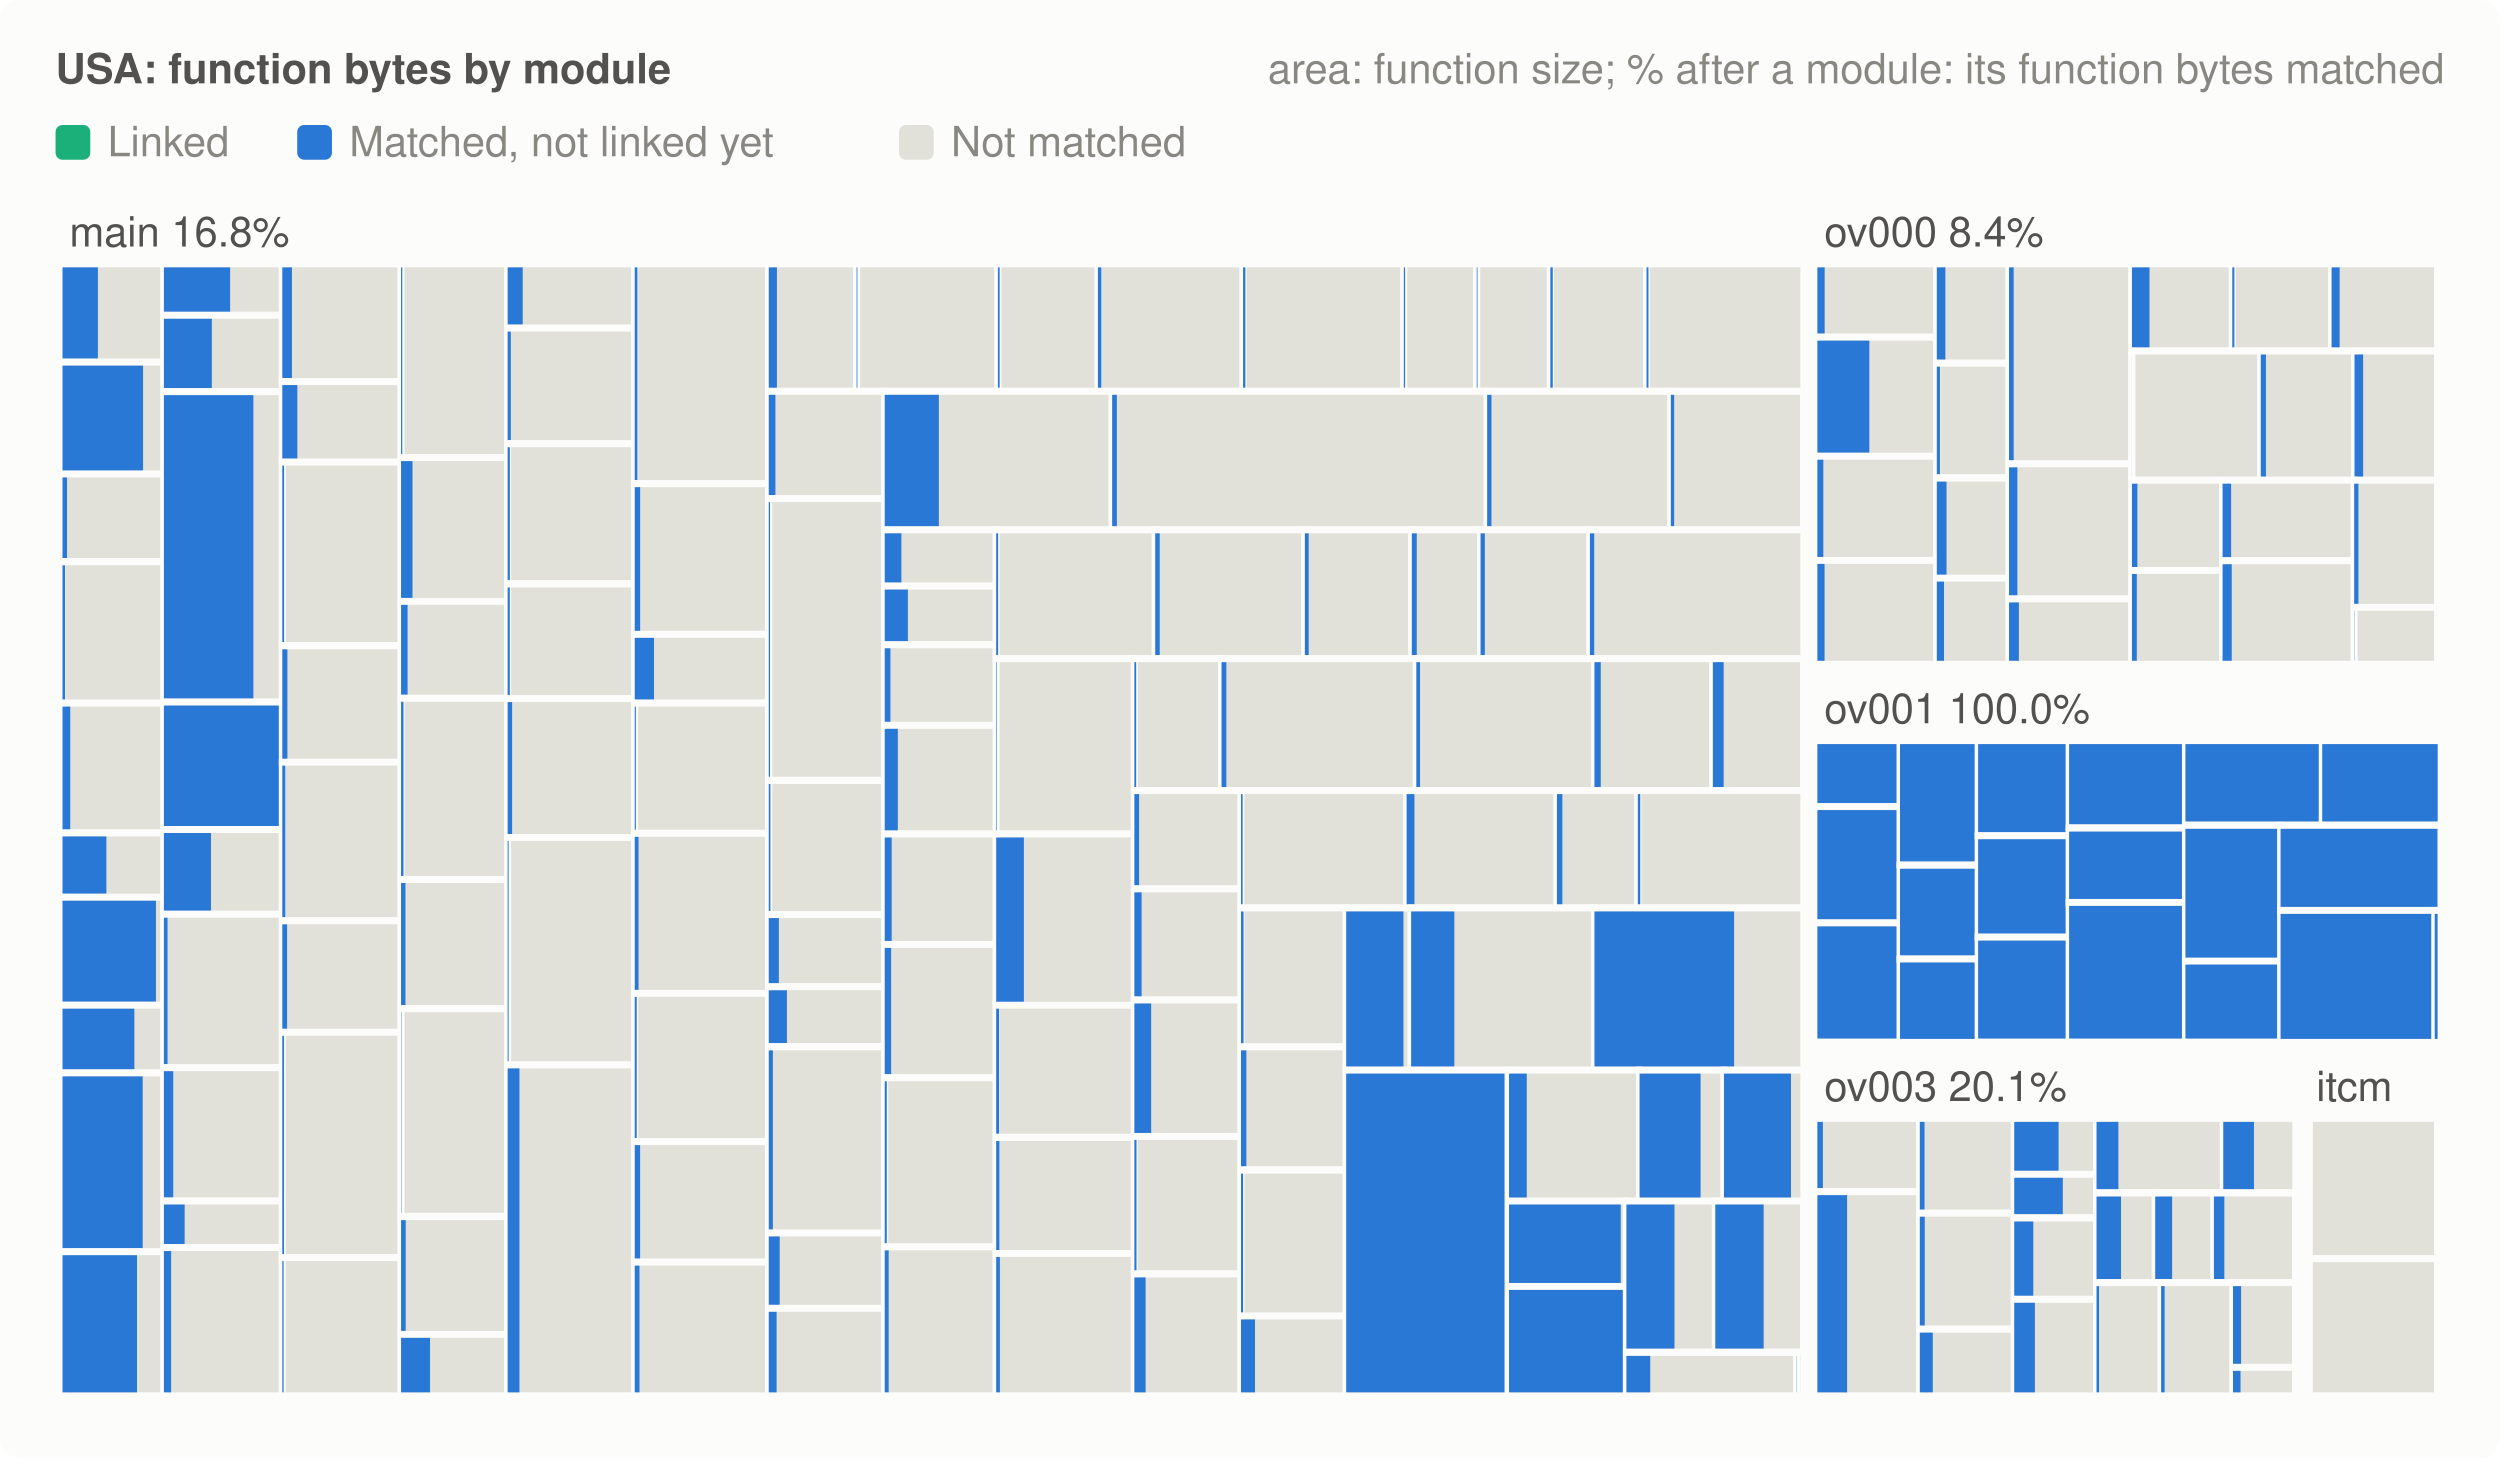
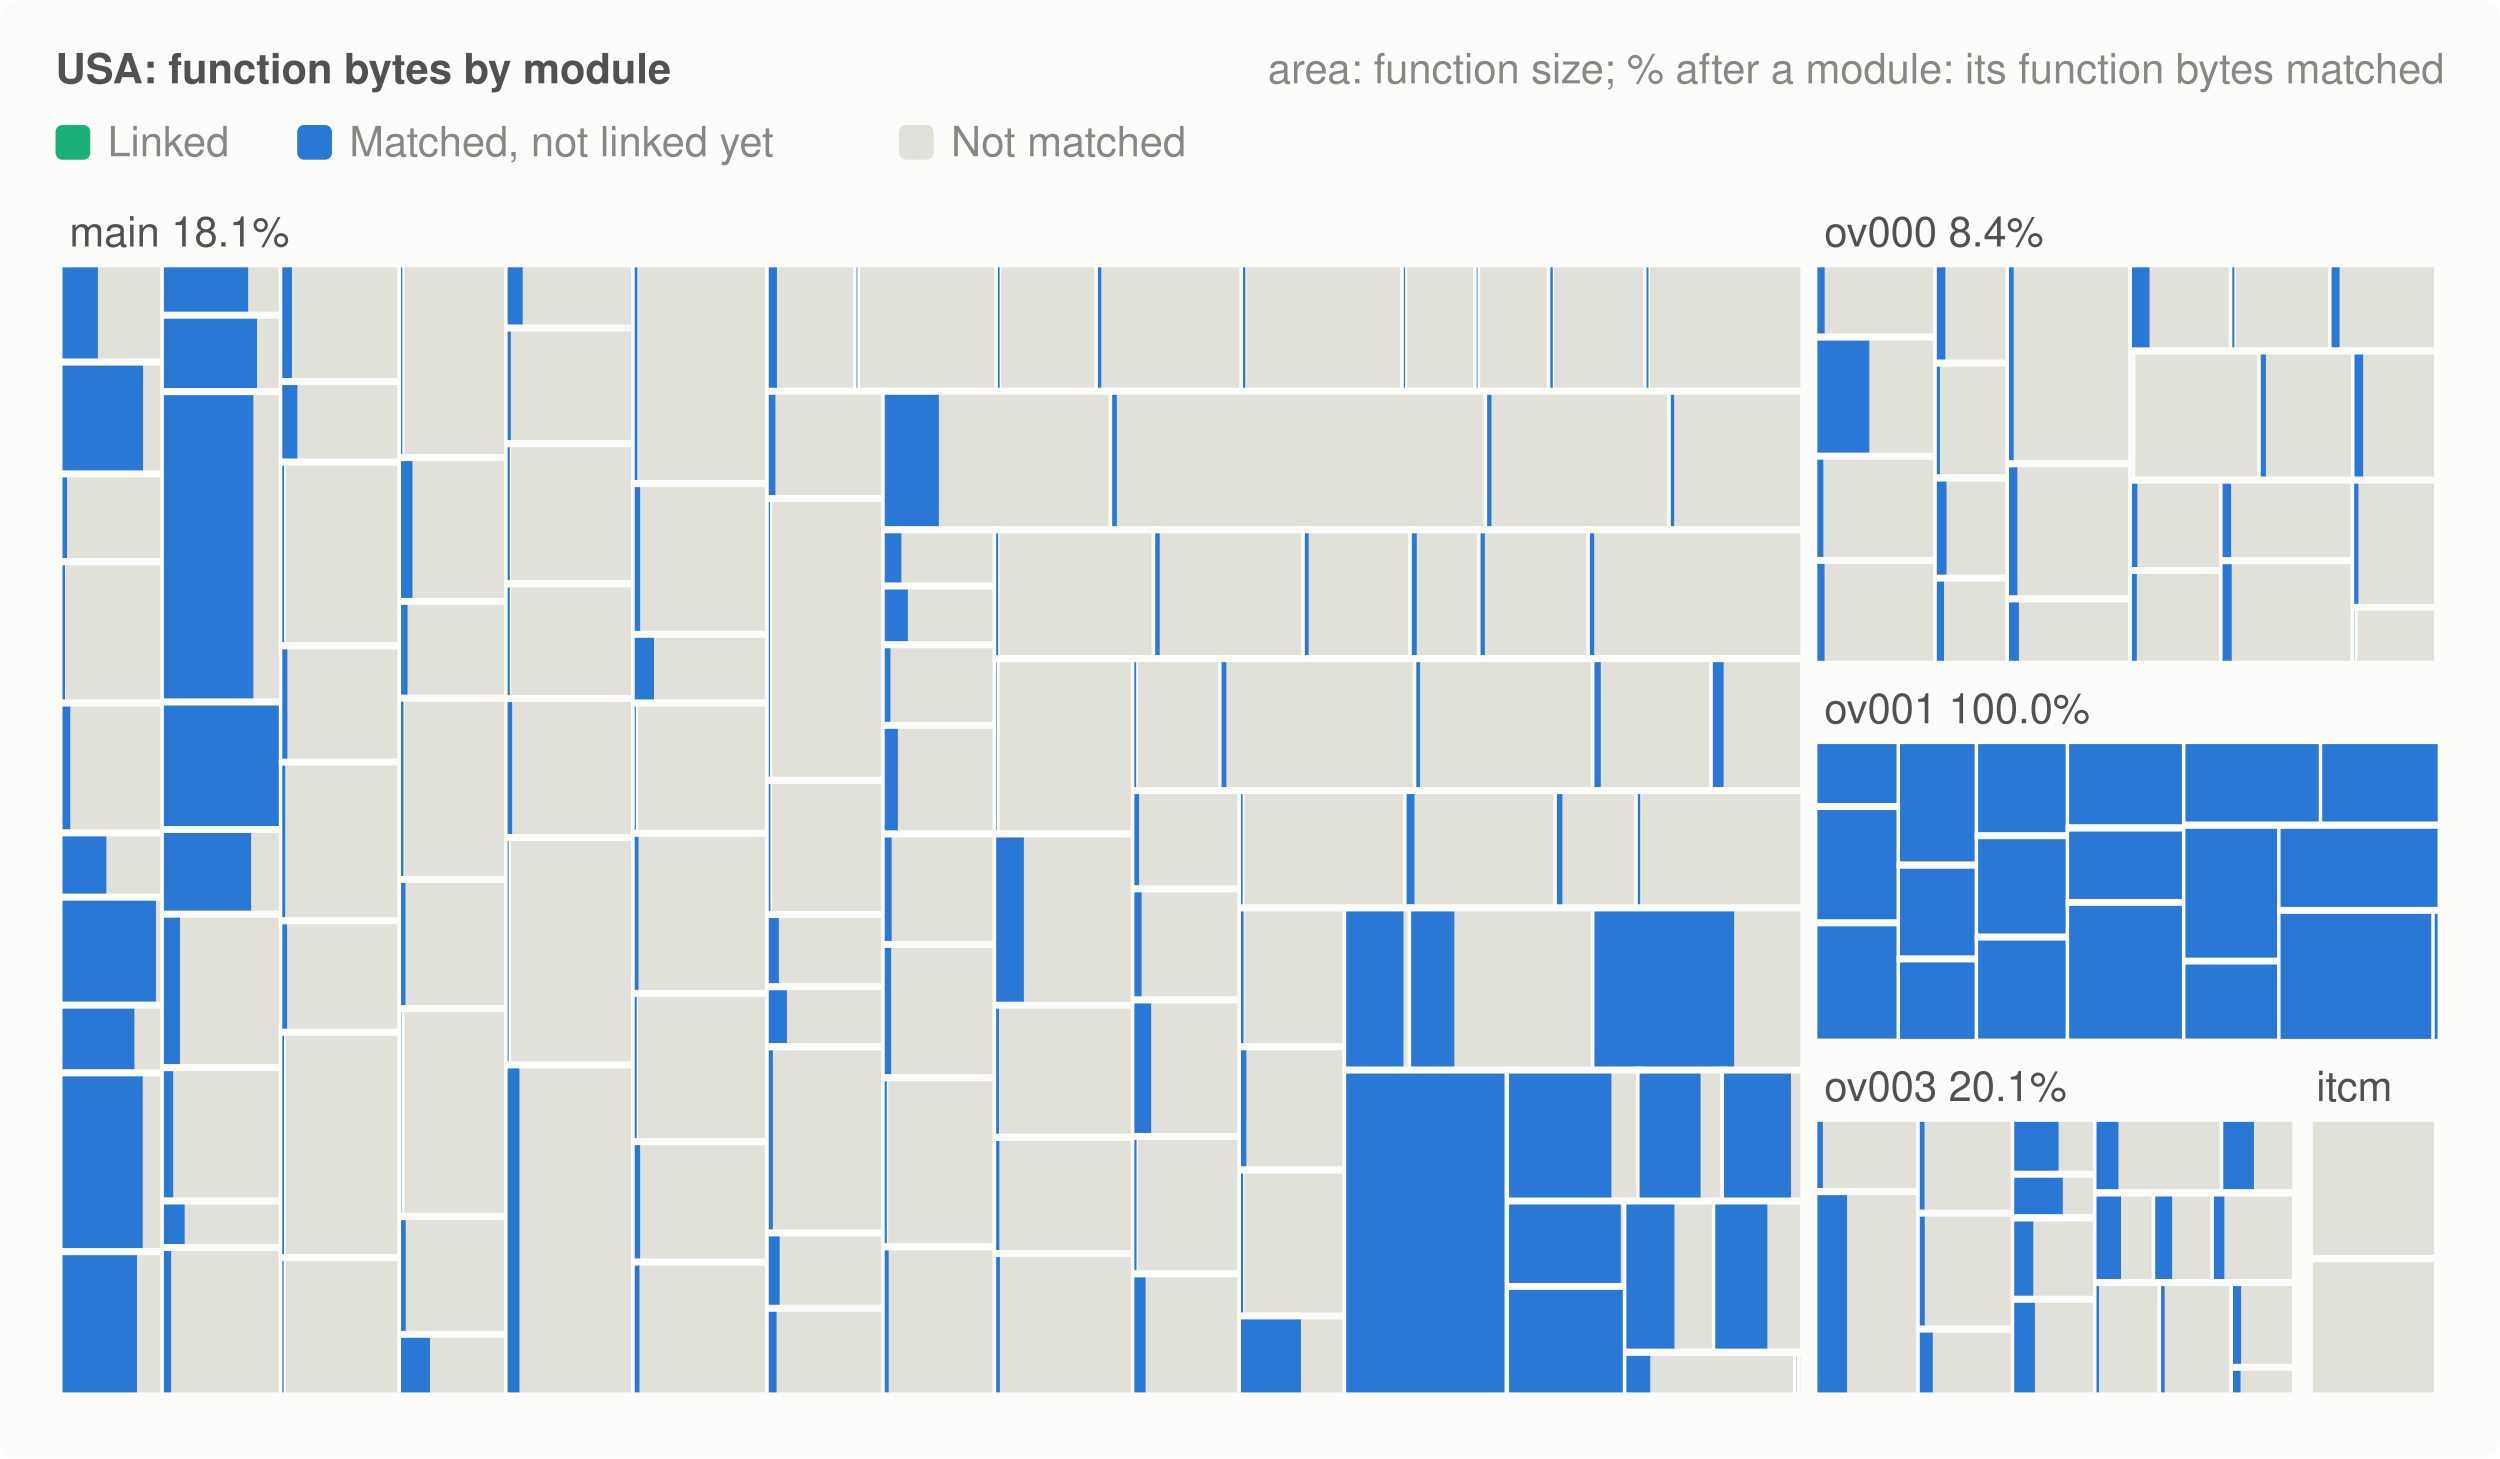
<svg xmlns="http://www.w3.org/2000/svg" viewBox="0 0 720 420" width="720" height="420" role="img" aria-label="Matched and linked code by module (USA)">
  <style>.bg{fill:#fcfcfb}.lbl{fill:#52514e}.muted{fill:#898781}.todo{fill:#e1e0d9}.gap{stroke:#fcfcfb}.matched{fill:#2a78d6}.linked{fill:#1baf7a}@media (prefers-color-scheme: dark){.bg{fill:#1a1a19}.lbl{fill:#c3c2b7}.muted{fill:#898781}.todo{fill:#2c2c2a}.gap{stroke:#1a1a19}.matched{fill:#3987e5}.linked{fill:#199e70}}text{font:12px -apple-system,BlinkMacSystemFont,'Segoe UI',Helvetica,Arial,sans-serif}.head{font-weight:600}</style>
  <rect class="bg" width="720" height="420" rx="6" />
  <text class="lbl head" x="16" y="24">USA: function bytes by module</text>
  <text class="muted" x="704" y="24" text-anchor="end">area: function size; % after a module: its function bytes matched</text>
  <rect class="linked" x="16" y="36" width="10" height="10" rx="2" />
  <text class="muted" x="31" y="45">Linked</text>
  <rect class="matched" x="85.6" y="36" width="10" height="10" rx="2" />
  <text class="muted" x="100.6" y="45">Matched, not linked yet</text>
  <rect class="todo" x="258.9" y="36" width="10" height="10" rx="2" />
  <text class="muted" x="273.9" y="45">Not matched</text>
  <rect class="todo gap" x="18.0" y="76.0" width="29.2" height="28.3" stroke-width="2" />
  <rect class="matched" x="18.0" y="77.0" width="10.20" height="26.3" />
  <rect class="todo gap" x="18.0" y="104.3" width="29.2" height="32.3" stroke-width="2" />
  <rect class="matched" x="18.0" y="105.3" width="23.21" height="30.3" />
  <rect class="todo gap" x="18.0" y="136.5" width="29.2" height="25.2" stroke-width="2" />
  <rect class="matched" x="18.0" y="137.5" width="1.30" height="23.2" />
  <rect class="todo gap" x="18.0" y="161.8" width="29.2" height="40.7" stroke-width="2" />
  <rect class="matched" x="18.0" y="162.8" width="0.75" height="38.7" />
  <rect class="todo gap" x="18.0" y="202.5" width="29.2" height="37.4" stroke-width="2" />
  <rect class="matched" x="18.0" y="203.5" width="2.23" height="35.4" />
  <rect class="todo gap" x="18.0" y="239.9" width="29.2" height="18.5" stroke-width="2" />
  <rect class="matched" x="18.0" y="240.9" width="12.64" height="16.5" />
  <rect class="todo gap" x="18.0" y="258.4" width="29.2" height="31.1" stroke-width="2" />
  <rect class="matched" x="18.0" y="259.4" width="26.91" height="29.1" />
  <rect class="todo gap" x="18.0" y="289.5" width="29.2" height="19.5" stroke-width="2" />
  <rect class="matched" x="18.0" y="290.5" width="20.70" height="17.5" />
  <rect class="todo gap" x="18.0" y="309.0" width="29.2" height="51.5" stroke-width="2" />
  <rect class="matched" x="18.0" y="310.0" width="23.10" height="49.5" />
  <rect class="todo gap" x="18.0" y="360.5" width="29.2" height="41.5" stroke-width="2" />
  <rect class="matched" x="18.0" y="361.5" width="21.45" height="39.5" />
  <rect class="todo gap" x="47.2" y="76.0" width="34.1" height="14.8" stroke-width="2" />
-   <rect class="matched" x="47.2" y="77.0" width="19.07" height="12.8" />
+   <rect class="matched" x="47.2" y="77.0" width="24.27" height="12.8" />
  <rect class="todo gap" x="47.2" y="90.8" width="34.1" height="22.0" stroke-width="2" />
-   <rect class="matched" x="47.2" y="91.8" width="13.81" height="20.0" />
+   <rect class="matched" x="47.2" y="91.8" width="26.82" height="20.0" />
  <rect class="todo gap" x="47.2" y="112.8" width="34.1" height="89.4" stroke-width="2" />
  <rect class="matched" x="47.2" y="113.8" width="25.77" height="87.4" />
  <rect class="todo gap" x="47.2" y="202.2" width="34.1" height="36.7" stroke-width="2" />
  <rect class="matched" x="47.2" y="203.2" width="33.57" height="34.7" />
  <rect class="todo gap" x="47.2" y="238.9" width="34.1" height="24.4" stroke-width="2" />
-   <rect class="matched" x="47.2" y="239.9" width="13.56" height="22.4" />
+   <rect class="matched" x="47.2" y="239.9" width="25.12" height="22.4" />
  <rect class="todo gap" x="47.2" y="263.3" width="34.1" height="44.2" stroke-width="2" />
-   <rect class="matched" x="47.2" y="264.3" width="1.06" height="42.2" />
+   <rect class="matched" x="47.2" y="264.3" width="4.64" height="42.2" />
  <rect class="todo gap" x="47.2" y="307.5" width="34.1" height="38.4" stroke-width="2" />
  <rect class="matched" x="47.2" y="308.5" width="2.69" height="36.4" />
  <rect class="todo gap" x="47.2" y="345.9" width="34.1" height="13.4" stroke-width="2" />
  <rect class="matched" x="47.2" y="346.9" width="5.98" height="11.4" />
  <rect class="todo gap" x="47.2" y="359.3" width="34.1" height="42.7" stroke-width="2" />
  <rect class="matched" x="47.2" y="360.3" width="2.08" height="40.7" />
  <rect class="todo gap" x="81.3" y="76.0" width="34.2" height="33.9" stroke-width="2" />
  <rect class="matched" x="81.3" y="77.0" width="2.78" height="31.9" />
  <rect class="todo gap" x="81.3" y="109.9" width="34.2" height="23.2" stroke-width="2" />
  <rect class="matched" x="81.3" y="110.9" width="4.34" height="21.2" />
  <rect class="todo gap" x="81.3" y="133.1" width="34.2" height="52.8" stroke-width="2" />
  <rect class="matched" x="81.3" y="134.1" width="0.52" height="50.8" />
  <rect class="todo gap" x="81.3" y="186.0" width="34.2" height="33.6" stroke-width="2" />
  <rect class="matched" x="81.3" y="187.0" width="1.47" height="31.6" />
  <rect class="todo gap" x="81.3" y="219.5" width="34.2" height="45.7" stroke-width="2" />
  <rect class="matched" x="81.3" y="220.5" width="0.88" height="43.7" />
  <rect class="todo gap" x="81.3" y="265.2" width="34.2" height="32.1" stroke-width="2" />
  <rect class="matched" x="81.3" y="266.2" width="1.38" height="30.1" />
  <rect class="todo gap" x="81.3" y="297.3" width="34.2" height="64.9" stroke-width="2" />
  <rect class="matched" x="81.3" y="298.3" width="0.50" height="62.9" />
  <rect class="todo gap" x="81.3" y="362.2" width="34.2" height="39.8" stroke-width="2" />
  <rect class="matched" x="81.3" y="363.2" width="0.38" height="37.8" />
  <rect class="todo gap" x="115.5" y="76.0" width="30.7" height="55.8" stroke-width="2" />
  <rect class="matched" x="115.5" y="77.0" width="0.36" height="53.8" />
  <rect class="todo gap" x="115.5" y="131.8" width="30.7" height="41.5" stroke-width="2" />
  <rect class="matched" x="115.5" y="132.8" width="3.30" height="39.5" />
  <rect class="todo gap" x="115.5" y="173.2" width="30.7" height="27.9" stroke-width="2" />
  <rect class="matched" x="115.5" y="174.2" width="1.88" height="25.9" />
  <rect class="todo gap" x="115.5" y="201.1" width="30.7" height="52.2" stroke-width="2" />
  <rect class="matched" x="115.5" y="202.1" width="0.70" height="50.2" />
  <rect class="todo gap" x="115.5" y="253.3" width="30.7" height="37.2" stroke-width="2" />
  <rect class="matched" x="115.5" y="254.3" width="1.27" height="35.2" />
  <rect class="todo gap" x="115.5" y="290.5" width="30.7" height="59.8" stroke-width="2" />
  <rect class="matched" x="115.5" y="291.5" width="0.11" height="57.8" />
  <rect class="todo gap" x="115.5" y="350.4" width="30.7" height="34.0" stroke-width="2" />
  <rect class="matched" x="115.5" y="351.4" width="1.35" height="32.0" />
  <rect class="todo gap" x="115.5" y="384.3" width="30.7" height="17.7" stroke-width="2" />
  <rect class="matched" x="115.5" y="385.3" width="8.35" height="15.7" />
  <rect class="todo gap" x="146.2" y="76.0" width="36.6" height="18.5" stroke-width="2" />
  <rect class="matched" x="146.2" y="77.0" width="4.34" height="16.5" />
  <rect class="todo gap" x="146.2" y="94.5" width="36.6" height="33.3" stroke-width="2" />
  <rect class="matched" x="146.2" y="95.5" width="0.93" height="31.3" />
  <rect class="todo gap" x="146.2" y="127.8" width="36.6" height="40.3" stroke-width="2" />
  <rect class="matched" x="146.2" y="128.8" width="0.64" height="38.3" />
  <rect class="todo gap" x="146.2" y="168.2" width="36.6" height="33.0" stroke-width="2" />
  <rect class="matched" x="146.2" y="169.2" width="0.63" height="31.0" />
  <rect class="todo gap" x="146.2" y="201.2" width="36.6" height="40.0" stroke-width="2" />
  <rect class="matched" x="146.2" y="202.2" width="1.29" height="38.0" />
  <rect class="todo gap" x="146.2" y="241.2" width="36.6" height="65.5" stroke-width="2" />
  <rect class="matched" x="146.2" y="242.2" width="0.29" height="63.5" />
  <rect class="todo gap" x="146.2" y="306.7" width="36.6" height="95.3" stroke-width="2" />
  <rect class="matched" x="146.2" y="307.7" width="3.40" height="93.3" />
  <rect class="todo gap" x="182.8" y="76.0" width="38.5" height="63.3" stroke-width="2" />
  <rect class="matched" x="182.8" y="77.0" width="0.78" height="61.3" />
  <rect class="todo gap" x="182.8" y="139.3" width="38.5" height="43.4" stroke-width="2" />
  <rect class="matched" x="182.8" y="140.3" width="1.56" height="41.4" />
  <rect class="todo gap" x="182.8" y="182.7" width="38.5" height="19.8" stroke-width="2" />
  <rect class="matched" x="182.8" y="183.7" width="5.55" height="17.8" />
  <rect class="todo gap" x="182.8" y="202.5" width="38.5" height="37.5" stroke-width="2" />
  <rect class="matched" x="182.8" y="203.5" width="0.33" height="35.5" />
  <rect class="todo gap" x="182.8" y="240.0" width="38.5" height="46.1" stroke-width="2" />
  <rect class="matched" x="182.8" y="241.0" width="1.10" height="44.1" />
  <rect class="todo gap" x="182.8" y="286.1" width="38.5" height="42.7" stroke-width="2" />
  <rect class="matched" x="182.8" y="287.1" width="0.58" height="40.7" />
  <rect class="todo gap" x="182.8" y="328.8" width="38.5" height="34.7" stroke-width="2" />
  <rect class="matched" x="182.8" y="329.8" width="1.55" height="32.7" />
  <rect class="todo gap" x="182.8" y="363.5" width="38.5" height="38.5" stroke-width="2" />
  <rect class="matched" x="182.8" y="364.5" width="1.37" height="36.5" />
  <rect class="todo gap" x="221.4" y="76.0" width="25.3" height="36.7" stroke-width="2" />
  <rect class="matched" x="221.4" y="77.0" width="2.35" height="34.7" />
  <rect class="todo gap" x="246.7" y="76.0" width="40.7" height="36.7" stroke-width="2" />
  <rect class="matched" x="246.7" y="77.0" width="0.23" height="34.7" />
  <rect class="todo gap" x="287.4" y="76.0" width="28.9" height="36.7" stroke-width="2" />
  <rect class="matched" x="287.4" y="77.0" width="0.50" height="34.7" />
  <rect class="todo gap" x="316.2" y="76.0" width="41.8" height="36.7" stroke-width="2" />
  <rect class="matched" x="316.2" y="77.0" width="0.98" height="34.7" />
  <rect class="todo gap" x="358.0" y="76.0" width="46.3" height="36.7" stroke-width="2" />
  <rect class="matched" x="358.0" y="77.0" width="0.67" height="34.7" />
  <rect class="todo gap" x="404.3" y="76.0" width="21.0" height="36.7" stroke-width="2" />
  <rect class="matched" x="404.3" y="77.0" width="0.36" height="34.7" />
  <rect class="todo gap" x="425.3" y="76.0" width="21.2" height="36.7" stroke-width="2" />
  <rect class="matched" x="425.3" y="77.0" width="0.22" height="34.7" />
  <rect class="todo gap" x="446.5" y="76.0" width="27.7" height="36.7" stroke-width="2" />
  <rect class="matched" x="446.5" y="77.0" width="0.70" height="34.7" />
  <rect class="todo gap" x="474.2" y="76.0" width="45.3" height="36.7" stroke-width="2" />
  <rect class="matched" x="474.2" y="77.0" width="0.56" height="34.7" />
  <rect class="todo gap" x="221.4" y="112.7" width="33.4" height="30.9" stroke-width="2" />
  <rect class="matched" x="221.4" y="113.7" width="1.92" height="28.9" />
  <rect class="todo gap" x="221.4" y="143.6" width="33.4" height="81.1" stroke-width="2" />
  <rect class="matched" x="221.4" y="144.6" width="0.37" height="79.1" />
  <rect class="todo gap" x="221.4" y="224.8" width="33.4" height="38.6" stroke-width="2" />
  <rect class="matched" x="221.4" y="225.8" width="0.48" height="36.6" />
  <rect class="todo gap" x="221.4" y="263.4" width="33.4" height="20.8" stroke-width="2" />
  <rect class="matched" x="221.4" y="264.4" width="2.91" height="18.8" />
  <rect class="todo gap" x="221.4" y="284.2" width="33.4" height="17.2" stroke-width="2" />
  <rect class="matched" x="221.4" y="285.2" width="5.23" height="15.2" />
  <rect class="todo gap" x="221.4" y="301.5" width="33.4" height="53.7" stroke-width="2" />
  <rect class="matched" x="221.4" y="302.5" width="1.19" height="51.7" />
  <rect class="todo gap" x="221.4" y="355.1" width="33.4" height="21.7" stroke-width="2" />
  <rect class="matched" x="221.4" y="356.1" width="3.15" height="19.7" />
  <rect class="todo gap" x="221.4" y="376.8" width="33.4" height="25.2" stroke-width="2" />
  <rect class="matched" x="221.4" y="377.8" width="2.26" height="23.2" />
  <rect class="todo gap" x="254.8" y="112.7" width="65.5" height="39.9" stroke-width="2" />
  <rect class="matched" x="254.8" y="113.7" width="15.59" height="37.9" />
  <rect class="todo gap" x="320.3" y="112.7" width="108.0" height="39.9" stroke-width="2" />
  <rect class="matched" x="320.3" y="113.7" width="1.35" height="37.9" />
  <rect class="todo gap" x="428.3" y="112.7" width="52.9" height="39.9" stroke-width="2" />
  <rect class="matched" x="428.3" y="113.7" width="1.24" height="37.9" />
  <rect class="todo gap" x="481.2" y="112.7" width="38.2" height="39.9" stroke-width="2" />
  <rect class="matched" x="481.2" y="113.7" width="0.97" height="37.9" />
  <rect class="todo gap" x="254.8" y="152.6" width="32.1" height="16.2" stroke-width="2" />
  <rect class="matched" x="254.8" y="153.6" width="4.80" height="14.2" />
  <rect class="todo gap" x="254.8" y="168.8" width="32.1" height="16.9" stroke-width="2" />
  <rect class="matched" x="254.8" y="169.8" width="6.67" height="14.9" />
  <rect class="todo gap" x="254.8" y="185.7" width="32.1" height="23.2" stroke-width="2" />
  <rect class="matched" x="254.8" y="186.7" width="1.64" height="21.2" />
  <rect class="todo gap" x="254.8" y="208.9" width="32.1" height="31.3" stroke-width="2" />
  <rect class="matched" x="254.8" y="209.9" width="3.78" height="29.3" />
  <rect class="todo gap" x="254.8" y="240.2" width="32.1" height="31.8" stroke-width="2" />
  <rect class="matched" x="254.8" y="241.2" width="2.00" height="29.8" />
  <rect class="todo gap" x="254.8" y="272.0" width="32.1" height="38.4" stroke-width="2" />
  <rect class="matched" x="254.8" y="273.0" width="1.85" height="36.4" />
  <rect class="todo gap" x="254.8" y="310.4" width="32.1" height="48.7" stroke-width="2" />
  <rect class="matched" x="254.8" y="311.4" width="0.60" height="46.7" />
  <rect class="todo gap" x="254.8" y="359.1" width="32.1" height="42.9" stroke-width="2" />
  <rect class="matched" x="254.8" y="360.1" width="1.14" height="40.9" />
  <rect class="todo gap" x="286.9" y="152.6" width="45.8" height="37.1" stroke-width="2" />
  <rect class="matched" x="286.9" y="153.6" width="0.56" height="35.1" />
  <rect class="todo gap" x="332.7" y="152.6" width="43.1" height="37.1" stroke-width="2" />
  <rect class="matched" x="332.7" y="153.6" width="1.30" height="35.1" />
  <rect class="todo gap" x="375.8" y="152.6" width="30.8" height="37.1" stroke-width="2" />
  <rect class="matched" x="375.8" y="153.6" width="1.11" height="35.1" />
  <rect class="todo gap" x="406.6" y="152.6" width="19.8" height="37.1" stroke-width="2" />
  <rect class="matched" x="406.6" y="153.6" width="1.43" height="35.1" />
  <rect class="todo gap" x="426.4" y="152.6" width="31.5" height="37.1" stroke-width="2" />
  <rect class="matched" x="426.4" y="153.6" width="1.23" height="35.1" />
  <rect class="todo gap" x="457.9" y="152.6" width="61.6" height="37.1" stroke-width="2" />
  <rect class="matched" x="457.9" y="153.6" width="1.23" height="35.1" />
  <rect class="todo gap" x="286.9" y="189.7" width="39.8" height="50.5" stroke-width="2" />
  <rect class="matched" x="286.9" y="190.7" width="0.17" height="48.5" />
  <rect class="todo gap" x="286.9" y="240.2" width="39.8" height="49.4" stroke-width="2" />
  <rect class="matched" x="286.9" y="241.2" width="7.98" height="47.4" />
  <rect class="todo gap" x="286.9" y="289.5" width="39.8" height="38.0" stroke-width="2" />
  <rect class="matched" x="286.9" y="290.5" width="0.84" height="36.0" />
  <rect class="todo gap" x="286.9" y="327.6" width="39.8" height="33.5" stroke-width="2" />
  <rect class="matched" x="286.9" y="328.6" width="0.94" height="31.5" />
  <rect class="todo gap" x="286.9" y="361.0" width="39.8" height="41.0" stroke-width="2" />
  <rect class="matched" x="286.9" y="362.0" width="1.07" height="39.0" />
  <rect class="todo gap" x="326.7" y="189.7" width="25.1" height="38.0" stroke-width="2" />
  <rect class="matched" x="326.7" y="190.7" width="0.52" height="36.0" />
  <rect class="todo gap" x="351.8" y="189.7" width="56.1" height="38.0" stroke-width="2" />
  <rect class="matched" x="351.8" y="190.7" width="1.39" height="36.0" />
  <rect class="todo gap" x="407.9" y="189.7" width="51.3" height="38.0" stroke-width="2" />
  <rect class="matched" x="407.9" y="190.7" width="1.07" height="36.0" />
  <rect class="todo gap" x="459.2" y="189.7" width="34.1" height="38.0" stroke-width="2" />
  <rect class="matched" x="459.2" y="190.7" width="1.82" height="36.0" />
  <rect class="todo gap" x="493.3" y="189.7" width="26.1" height="38.0" stroke-width="2" />
  <rect class="matched" x="493.3" y="190.7" width="3.11" height="36.0" />
  <rect class="todo gap" x="326.7" y="227.7" width="30.7" height="28.3" stroke-width="2" />
  <rect class="matched" x="326.7" y="228.7" width="1.36" height="26.3" />
  <rect class="todo gap" x="326.7" y="256.0" width="30.7" height="32.0" stroke-width="2" />
  <rect class="matched" x="326.7" y="257.0" width="2.08" height="30.0" />
  <rect class="todo gap" x="326.7" y="288.0" width="30.7" height="39.3" stroke-width="2" />
  <rect class="matched" x="326.7" y="289.0" width="4.83" height="37.3" />
  <rect class="todo gap" x="326.7" y="327.3" width="30.7" height="39.6" stroke-width="2" />
  <rect class="matched" x="326.7" y="328.3" width="0.62" height="37.6" />
  <rect class="todo gap" x="326.7" y="366.9" width="30.7" height="35.1" stroke-width="2" />
  <rect class="matched" x="326.7" y="367.9" width="3.23" height="33.1" />
  <rect class="todo gap" x="357.4" y="227.7" width="47.7" height="33.8" stroke-width="2" />
  <rect class="matched" x="357.4" y="228.7" width="0.48" height="31.8" />
  <rect class="todo gap" x="405.1" y="227.7" width="43.3" height="33.8" stroke-width="2" />
  <rect class="matched" x="405.1" y="228.7" width="2.26" height="31.8" />
  <rect class="todo gap" x="448.4" y="227.7" width="23.3" height="33.8" stroke-width="2" />
  <rect class="matched" x="448.4" y="228.7" width="1.56" height="31.8" />
  <rect class="todo gap" x="471.7" y="227.7" width="47.8" height="33.8" stroke-width="2" />
  <rect class="matched" x="471.7" y="228.7" width="0.70" height="31.8" />
  <rect class="todo gap" x="357.4" y="261.5" width="30.3" height="40.0" stroke-width="2" />
  <rect class="matched" x="357.4" y="262.5" width="0.74" height="38.0" />
  <rect class="todo gap" x="357.4" y="301.5" width="30.3" height="35.4" stroke-width="2" />
  <rect class="matched" x="357.4" y="302.5" width="1.55" height="33.4" />
  <rect class="todo gap" x="357.4" y="337.0" width="30.3" height="42.1" stroke-width="2" />
  <rect class="matched" x="357.4" y="338.0" width="0.61" height="40.1" />
  <rect class="todo gap" x="357.4" y="379.0" width="30.3" height="23.0" stroke-width="2" />
-   <rect class="matched" x="357.4" y="380.0" width="4.04" height="21.0" />
+   <rect class="matched" x="357.4" y="380.0" width="17.27" height="21.0" />
  <rect class="todo gap" x="387.7" y="261.5" width="18.7" height="46.7" stroke-width="2" />
  <rect class="matched" x="387.7" y="262.5" width="16.49" height="44.7" />
  <rect class="todo gap" x="406.4" y="261.5" width="52.8" height="46.7" stroke-width="2" />
  <rect class="matched" x="406.4" y="262.5" width="12.45" height="44.7" />
  <rect class="todo gap" x="459.2" y="261.5" width="60.3" height="46.7" stroke-width="2" />
  <rect class="matched" x="459.2" y="262.5" width="40.22" height="44.7" />
  <rect class="todo gap" x="387.7" y="308.2" width="46.9" height="93.8" stroke-width="2" />
  <rect class="matched" x="387.7" y="309.2" width="45.58" height="91.8" />
  <rect class="todo gap" x="434.6" y="308.2" width="37.6" height="37.8" stroke-width="2" />
-   <rect class="matched" x="434.6" y="309.2" width="5.11" height="35.8" />
+   <rect class="matched" x="434.6" y="309.2" width="29.48" height="35.8" />
  <rect class="todo gap" x="472.2" y="308.2" width="24.3" height="37.8" stroke-width="2" />
  <rect class="matched" x="472.2" y="309.2" width="17.57" height="35.8" />
  <rect class="todo gap" x="496.5" y="308.2" width="23.0" height="37.8" stroke-width="2" />
  <rect class="matched" x="496.5" y="309.2" width="19.30" height="35.8" />
  <rect class="todo gap" x="434.6" y="345.9" width="33.8" height="24.6" stroke-width="2" />
  <rect class="matched" x="434.6" y="346.9" width="32.17" height="22.6" />
  <rect class="todo gap" x="434.6" y="370.5" width="33.8" height="31.5" stroke-width="2" />
  <rect class="matched" x="434.6" y="371.5" width="32.79" height="29.5" />
  <rect class="todo gap" x="468.4" y="345.9" width="25.7" height="43.5" stroke-width="2" />
  <rect class="matched" x="468.4" y="346.9" width="13.85" height="41.5" />
  <rect class="todo gap" x="494.0" y="345.9" width="25.4" height="43.5" stroke-width="2" />
-   <rect class="matched" x="494.0" y="346.9" width="13.93" height="41.5" />
+   <rect class="matched" x="494.0" y="346.9" width="15.01" height="41.5" />
  <rect class="todo gap" x="468.4" y="389.5" width="49.0" height="12.5" stroke-width="2" />
  <rect class="matched" x="468.4" y="390.5" width="6.87" height="10.5" />
  <rect class="todo gap" x="517.4" y="389.5" width="2.1" height="12.5" stroke-width="2" />
  <rect class="matched" x="517.4" y="390.5" width="0.08" height="10.5" />
-   <text class="lbl" x="20.0" y="71.0">main 16.8%</text>
+   <text class="lbl" x="20.0" y="71.0">main 18.1%</text>
  <rect class="todo gap" x="523.4" y="76.0" width="34.4" height="21.1" stroke-width="2" />
  <rect class="matched" x="523.4" y="77.0" width="2.10" height="19.1" />
  <rect class="todo gap" x="523.4" y="97.1" width="34.4" height="34.3" stroke-width="2" />
  <rect class="matched" x="523.4" y="98.1" width="14.97" height="32.3" />
  <rect class="todo gap" x="523.4" y="131.4" width="34.4" height="30.1" stroke-width="2" />
  <rect class="matched" x="523.4" y="132.4" width="1.72" height="28.1" />
  <rect class="todo gap" x="523.4" y="161.4" width="34.4" height="29.9" stroke-width="2" />
  <rect class="matched" x="523.4" y="162.4" width="2.07" height="27.9" />
  <rect class="todo gap" x="557.8" y="76.0" width="20.8" height="28.6" stroke-width="2" />
  <rect class="matched" x="557.8" y="77.0" width="2.47" height="26.6" />
  <rect class="todo gap" x="557.8" y="104.6" width="20.8" height="33.0" stroke-width="2" />
  <rect class="matched" x="557.8" y="105.6" width="0.91" height="31.0" />
  <rect class="todo gap" x="557.8" y="137.7" width="20.8" height="28.9" stroke-width="2" />
  <rect class="matched" x="557.8" y="138.7" width="2.80" height="26.9" />
  <rect class="todo gap" x="557.8" y="166.5" width="20.8" height="24.8" stroke-width="2" />
  <rect class="matched" x="557.8" y="167.5" width="2.08" height="22.8" />
  <rect class="todo gap" x="578.6" y="76.0" width="35.3" height="57.6" stroke-width="2" />
  <rect class="matched" x="578.6" y="77.0" width="1.34" height="55.6" />
  <rect class="todo gap" x="578.6" y="133.6" width="35.3" height="38.9" stroke-width="2" />
  <rect class="matched" x="578.6" y="134.6" width="2.41" height="36.9" />
  <rect class="todo gap" x="578.6" y="172.5" width="35.3" height="18.8" stroke-width="2" />
  <rect class="matched" x="578.6" y="173.5" width="2.84" height="16.8" />
  <rect class="todo gap" x="614.0" y="76.0" width="28.9" height="25.1" stroke-width="2" />
  <rect class="matched" x="614.0" y="77.0" width="5.06" height="23.1" />
  <rect class="todo gap" x="642.9" y="76.0" width="28.7" height="25.1" stroke-width="2" />
  <rect class="matched" x="642.9" y="77.0" width="0.60" height="23.1" />
  <rect class="todo gap" x="671.5" y="76.0" width="30.5" height="25.1" stroke-width="2" />
  <rect class="matched" x="671.5" y="77.0" width="2.31" height="23.1" />
  <rect class="todo gap" x="614.0" y="101.1" width="37.1" height="37.2" stroke-width="2" />
  <rect class="matched" x="614.0" y="102.1" width="0.01" height="35.2" />
  <rect class="todo gap" x="651.1" y="101.1" width="27.1" height="37.2" stroke-width="2" />
  <rect class="matched" x="651.1" y="102.1" width="1.49" height="35.2" />
  <rect class="todo gap" x="678.1" y="101.1" width="23.9" height="37.2" stroke-width="2" />
  <rect class="matched" x="678.1" y="102.1" width="2.48" height="35.2" />
  <rect class="todo gap" x="614.0" y="138.3" width="26.1" height="26.0" stroke-width="2" />
  <rect class="matched" x="614.0" y="139.3" width="1.57" height="24.0" />
  <rect class="todo gap" x="614.0" y="164.3" width="26.1" height="27.0" stroke-width="2" />
  <rect class="matched" x="614.0" y="165.3" width="1.40" height="25.0" />
  <rect class="todo gap" x="640.1" y="138.3" width="37.9" height="23.2" stroke-width="2" />
  <rect class="matched" x="640.1" y="139.3" width="2.46" height="21.2" />
  <rect class="todo gap" x="640.1" y="161.5" width="37.9" height="29.8" stroke-width="2" />
  <rect class="matched" x="640.1" y="162.5" width="2.64" height="27.8" />
  <rect class="todo gap" x="678.0" y="138.3" width="24.0" height="36.7" stroke-width="2" />
  <rect class="matched" x="678.0" y="139.3" width="1.23" height="34.7" />
  <rect class="todo gap" x="678.0" y="174.9" width="24.0" height="16.4" stroke-width="2" />
  <rect class="matched" x="678.0" y="175.9" width="0.08" height="14.4" />
  <text class="lbl" x="525.4" y="71.0">ov000 8.4%</text>
  <rect class="todo gap" x="523.4" y="213.3" width="23.8" height="19.0" stroke-width="2" />
  <rect class="matched" x="523.4" y="214.3" width="23.78" height="17.0" />
  <rect class="todo gap" x="523.4" y="232.3" width="23.8" height="33.5" stroke-width="2" />
  <rect class="matched" x="523.4" y="233.3" width="23.78" height="31.5" />
  <rect class="todo gap" x="523.4" y="265.8" width="23.8" height="34.3" stroke-width="2" />
  <rect class="matched" x="523.4" y="266.8" width="23.78" height="32.3" />
  <rect class="todo gap" x="547.2" y="213.3" width="22.5" height="35.8" stroke-width="2" />
  <rect class="matched" x="547.2" y="214.3" width="22.51" height="33.8" />
  <rect class="todo gap" x="547.2" y="249.2" width="22.5" height="27.0" stroke-width="2" />
  <rect class="matched" x="547.2" y="250.2" width="22.51" height="25.0" />
  <rect class="todo gap" x="547.2" y="276.2" width="22.5" height="24.0" stroke-width="2" />
  <rect class="matched" x="547.2" y="277.2" width="22.51" height="22.0" />
  <rect class="todo gap" x="569.7" y="213.3" width="26.1" height="27.4" stroke-width="2" />
  <rect class="matched" x="569.7" y="214.3" width="26.12" height="25.4" />
  <rect class="todo gap" x="569.7" y="240.7" width="26.1" height="29.2" stroke-width="2" />
  <rect class="matched" x="569.7" y="241.7" width="26.12" height="27.2" />
  <rect class="todo gap" x="569.7" y="269.9" width="26.1" height="30.2" stroke-width="2" />
  <rect class="matched" x="569.7" y="270.9" width="26.12" height="28.2" />
  <rect class="todo gap" x="595.9" y="213.3" width="33.6" height="25.1" stroke-width="2" />
  <rect class="matched" x="595.9" y="214.3" width="33.56" height="23.1" />
  <rect class="todo gap" x="595.9" y="238.5" width="33.6" height="21.5" stroke-width="2" />
  <rect class="matched" x="595.9" y="239.5" width="33.56" height="19.5" />
  <rect class="todo gap" x="595.9" y="259.9" width="33.6" height="40.2" stroke-width="2" />
  <rect class="matched" x="595.9" y="260.9" width="33.56" height="38.2" />
  <rect class="todo gap" x="629.4" y="213.3" width="39.3" height="24.3" stroke-width="2" />
  <rect class="matched" x="629.4" y="214.3" width="39.33" height="22.3" />
  <rect class="todo gap" x="668.8" y="213.3" width="33.2" height="24.3" stroke-width="2" />
  <rect class="matched" x="668.8" y="214.3" width="33.25" height="22.3" />
  <rect class="todo gap" x="629.4" y="237.7" width="27.4" height="39.2" stroke-width="2" />
  <rect class="matched" x="629.4" y="238.7" width="27.38" height="37.2" />
  <rect class="todo gap" x="629.4" y="276.8" width="27.4" height="23.3" stroke-width="2" />
  <rect class="matched" x="629.4" y="277.8" width="27.38" height="21.3" />
  <rect class="todo gap" x="656.8" y="237.7" width="45.2" height="24.5" stroke-width="2" />
  <rect class="matched" x="656.8" y="238.7" width="45.20" height="22.5" />
  <rect class="todo gap" x="656.8" y="262.2" width="44.4" height="38.0" stroke-width="2" />
  <rect class="matched" x="656.8" y="263.2" width="44.37" height="36.0" />
  <rect class="todo gap" x="701.2" y="262.2" width="0.8" height="38.0" stroke-width="2" />
  <rect class="matched" x="701.2" y="263.2" width="0.83" height="36.0" />
  <text class="lbl" x="525.4" y="208.3">ov001 100.0%</text>
  <rect class="todo gap" x="523.4" y="322.1" width="29.5" height="21.1" stroke-width="2" />
  <rect class="matched" x="523.4" y="323.1" width="1.59" height="19.1" />
  <rect class="todo gap" x="523.4" y="343.2" width="29.5" height="58.8" stroke-width="2" />
  <rect class="matched" x="523.4" y="344.2" width="8.56" height="56.8" />
  <rect class="todo gap" x="552.9" y="322.1" width="27.2" height="27.3" stroke-width="2" />
  <rect class="matched" x="552.9" y="323.1" width="1.36" height="25.3" />
  <rect class="todo gap" x="552.9" y="349.4" width="27.2" height="33.4" stroke-width="2" />
  <rect class="matched" x="552.9" y="350.4" width="1.43" height="31.4" />
  <rect class="todo gap" x="552.9" y="382.8" width="27.2" height="19.2" stroke-width="2" />
  <rect class="matched" x="552.9" y="383.8" width="3.74" height="17.2" />
  <rect class="todo gap" x="580.1" y="322.1" width="23.7" height="16.1" stroke-width="2" />
  <rect class="matched" x="580.1" y="323.1" width="12.77" height="14.1" />
  <rect class="todo gap" x="580.1" y="338.2" width="23.7" height="12.5" stroke-width="2" />
  <rect class="matched" x="580.1" y="339.2" width="13.99" height="10.5" />
  <rect class="todo gap" x="580.1" y="350.8" width="23.7" height="23.4" stroke-width="2" />
  <rect class="matched" x="580.1" y="351.8" width="5.49" height="21.4" />
  <rect class="todo gap" x="580.1" y="374.2" width="23.7" height="27.8" stroke-width="2" />
  <rect class="matched" x="580.1" y="375.2" width="5.95" height="25.8" />
  <rect class="todo gap" x="603.8" y="322.1" width="36.5" height="21.4" stroke-width="2" />
  <rect class="matched" x="603.8" y="323.1" width="6.30" height="19.4" />
  <rect class="todo gap" x="640.3" y="322.1" width="20.9" height="21.4" stroke-width="2" />
  <rect class="matched" x="640.3" y="323.1" width="8.84" height="19.4" />
  <rect class="todo gap" x="603.8" y="343.6" width="16.9" height="25.8" stroke-width="2" />
  <rect class="matched" x="603.8" y="344.6" width="7.05" height="23.8" />
  <rect class="todo gap" x="620.7" y="343.6" width="16.9" height="25.8" stroke-width="2" />
  <rect class="matched" x="620.7" y="344.6" width="4.87" height="23.8" />
  <rect class="todo gap" x="637.6" y="343.6" width="23.5" height="25.8" stroke-width="2" />
  <rect class="matched" x="637.6" y="344.6" width="3.01" height="23.8" />
  <rect class="todo gap" x="603.8" y="369.4" width="18.6" height="32.6" stroke-width="2" />
  <rect class="matched" x="603.8" y="370.4" width="0.77" height="30.6" />
  <rect class="todo gap" x="622.4" y="369.4" width="20.7" height="32.6" stroke-width="2" />
  <rect class="matched" x="622.4" y="370.4" width="1.03" height="30.6" />
  <rect class="todo gap" x="643.1" y="369.4" width="18.0" height="24.4" stroke-width="2" />
  <rect class="matched" x="643.1" y="370.4" width="2.33" height="22.4" />
  <rect class="todo gap" x="643.1" y="393.8" width="18.0" height="8.2" stroke-width="2" />
  <rect class="matched" x="643.1" y="394.8" width="2.17" height="6.2" />
  <text class="lbl" x="525.4" y="317.1">ov003 20.1%</text>
  <rect class="todo gap" x="665.1" y="322.1" width="36.9" height="40.4" stroke-width="2" />
  <rect class="todo gap" x="665.1" y="362.5" width="36.9" height="39.5" stroke-width="2" />
  <text class="lbl" x="667.1" y="317.1">itcm</text>
</svg>
